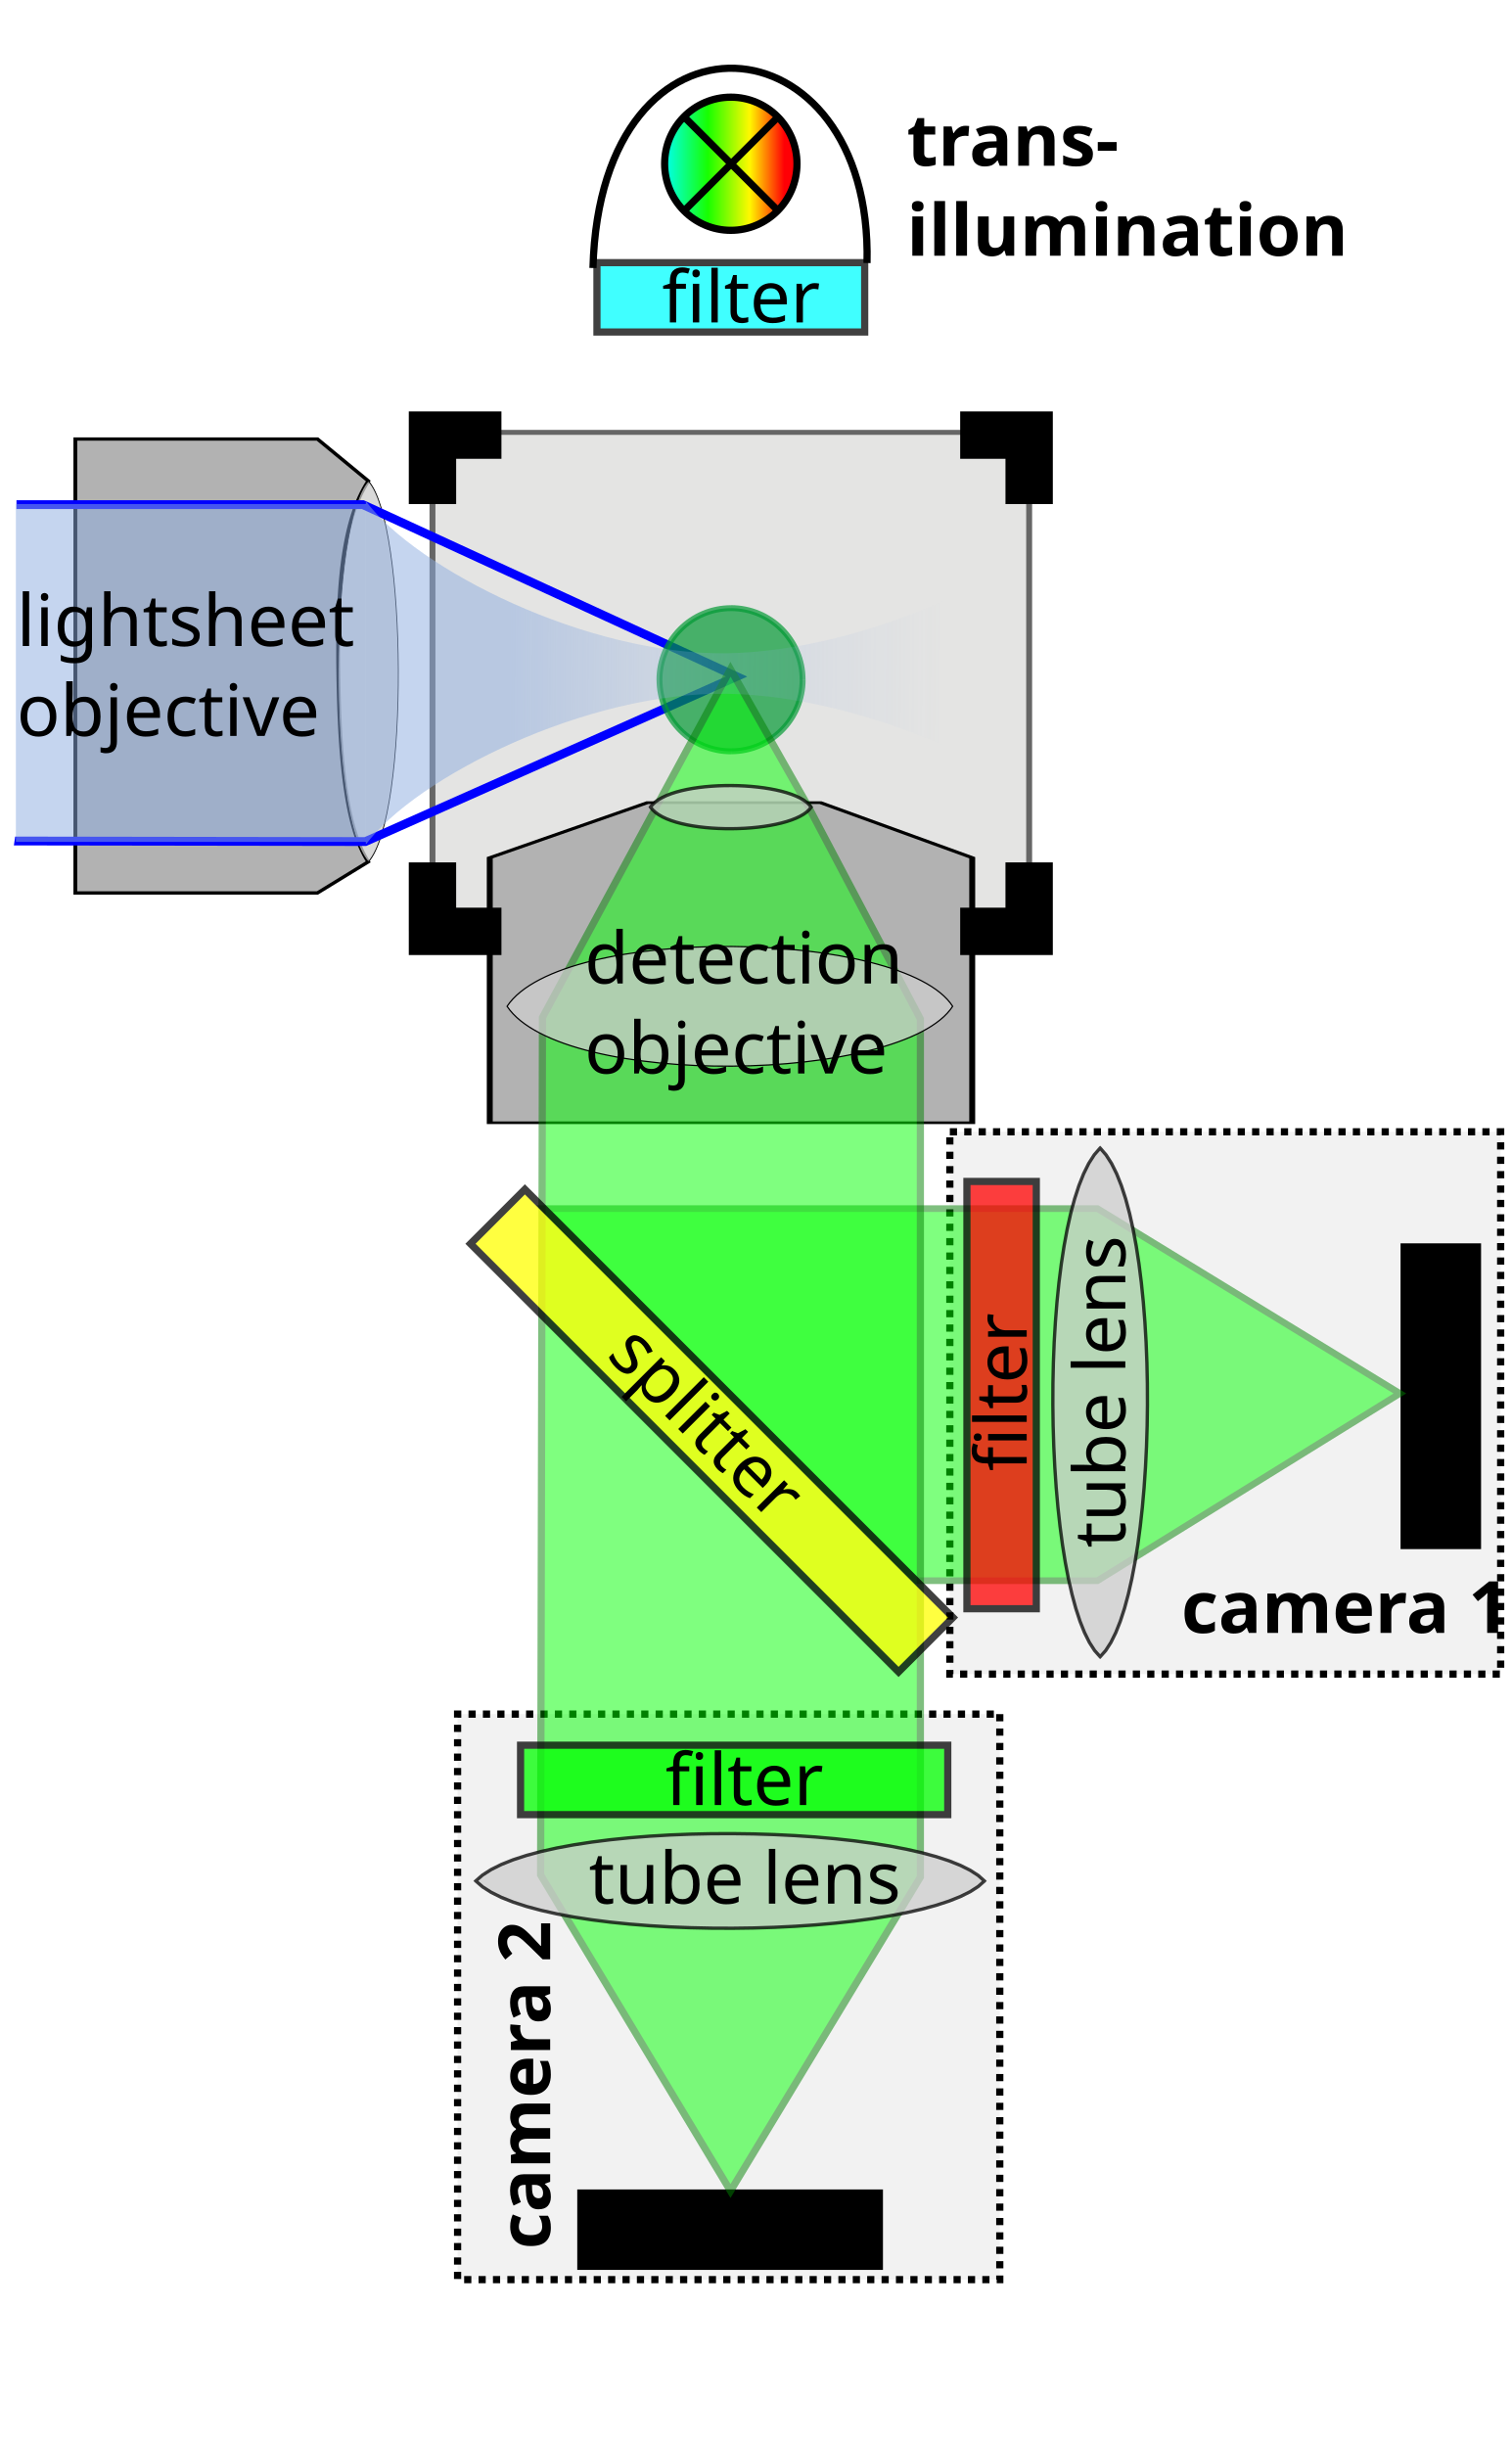
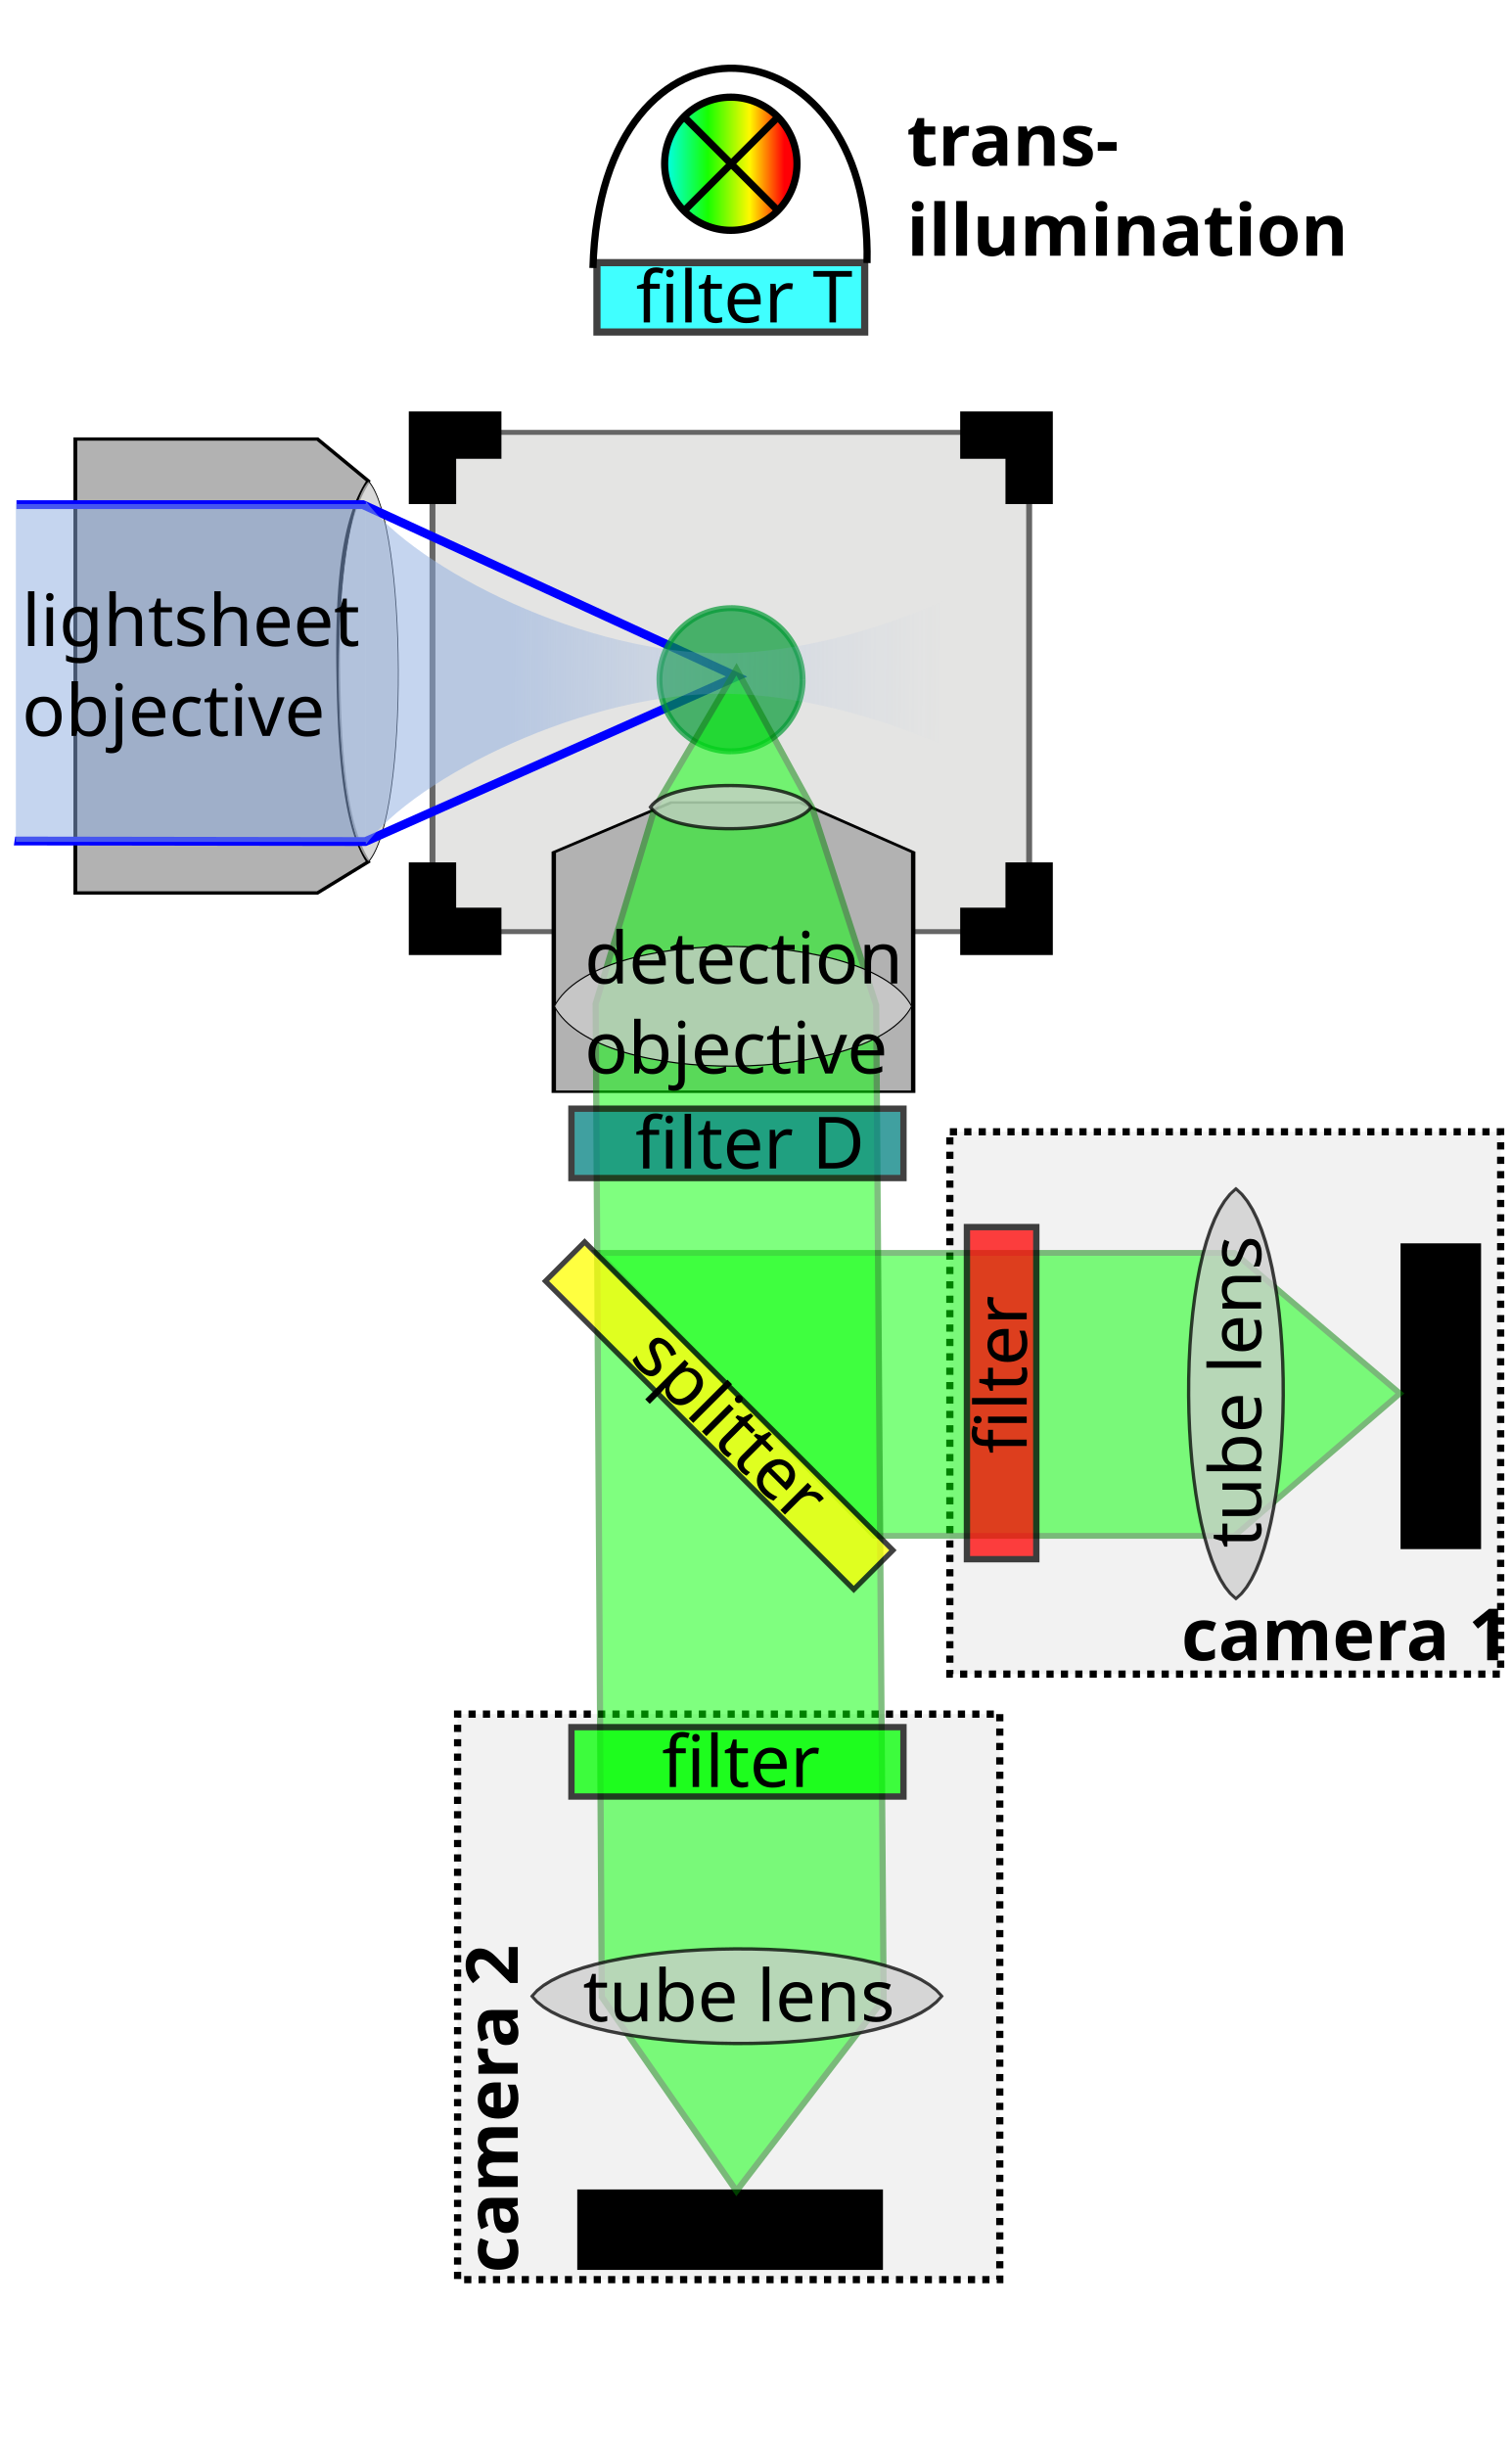
<svg xmlns="http://www.w3.org/2000/svg" xmlns:xlink="http://www.w3.org/1999/xlink" xml:space="preserve" width="210" height="340" style="fill-rule:evenodd" viewBox="0 0 210 340.314" id="svg3132" version="1.1">
  <defs id="defs3134">
    <linearGradient id="linearGradient3837">
      <stop style="stop-color:#0008ff;stop-opacity:1;" offset="0" id="stop3839" />
      <stop id="stop3849" offset="0.104" style="stop-color:#00fffa;stop-opacity:1;" />
      <stop id="stop3847" offset="0.438" style="stop-color:#18ff00;stop-opacity:1;" />
      <stop id="stop3845" offset="0.745" style="stop-color:#fff800;stop-opacity:1;" />
      <stop style="stop-color:#ff0005;stop-opacity:1;" offset="1" id="stop3841" />
    </linearGradient>
    <style type="text/css" id="style3136">
   
    .str1 {stroke:black;stroke-width:0.123}
    .str0 {stroke:#8CACE0;stroke-width:0.123}
    .fil7 {fill:none;fill-rule:nonzero}
    .fil13 {fill:black}
    .fil14 {fill:lime}
    .fil2 {fill:#B2B2B2}
    .fil16 {fill:yellow}
    .fil6 {fill:#8CACE0}
    .fil0 {fill:#E4E4E3}
    .fil3 {fill:black;fill-rule:nonzero}
    .fil9 {fill:blue;fill-rule:nonzero}
    .fil15 {fill:#333333;fill-rule:nonzero}
    .fil1 {fill:#666666;fill-rule:nonzero}
    .fil4 {fill:#8CD1B4;fill-opacity:0.6}
    .fil5 {fill:#006633;fill-rule:nonzero;fill-opacity:0.6}
    .fil11 {fill:#009933;fill-opacity:0.69}
    .fil12 {fill:#009933;fill-rule:nonzero;fill-opacity:0.69}
    .fil8 {fill:#CCCCCC;fill-opacity:0.749}
    .fil10 {fill:black;fill-rule:nonzero;fill-opacity:0.749}
   
  </style>
    <mask id="id0">
      <linearGradient id="id1" gradientUnits="userSpaceOnUse" x1="184.106" y1="291.764" x2="247.651" y2="291.047">
        <stop offset="0" style="stop-opacity:1; stop-color:white" id="stop3140" />
        <stop offset="0.369" style="stop-opacity:0.502; stop-color:white" id="stop3142" />
        <stop offset="1" style="stop-opacity:0; stop-color:white" id="stop3144" />
      </linearGradient>
      <rect style="fill:url(#id1)" x="163.054" y="273.87" width="105.649" height="35.071" id="rect3146" />
    </mask>
    <linearGradient xlink:href="#linearGradient3837" id="linearGradient3856" gradientUnits="userSpaceOnUse" x1="90.082" y1="22.062" x2="110.469" y2="22.062" gradientTransform="translate(-2.170855,-0.01747507)" />
  </defs>
  <rect style="fill:#f2f2f2;fill-rule:evenodd;stroke:#000000;stroke-width:1.001;stroke-miterlimit:4;stroke-dasharray:1.001, 1.001;stroke-dashoffset:0" id="rect4057-6" width="78.649" height="75.417" x="238.388" y="-138.969" transform="matrix(0,1,-1,0,0,0)" />
  <rect style="fill:#f2f2f2;stroke:#000000;stroke-width:1.001;stroke-miterlimit:4;stroke-dasharray:1.001, 1.001;stroke-dashoffset:0" id="rect4057" width="76.618" height="75.417" x="132.022" y="157.405" />
  <g id="g3150" transform="matrix(1.366948,0,0,-1.14349,-193.5065,432.731)">
    <polygon style="fill:#e4e4e3" id="polygon3152" points="185.497,265.125 246.213,265.125 246.213,325.841 185.497,325.841 " class="fil0" />
    <path style="fill:#666666;fill-rule:nonzero" d="m 246.515,265.125 -0.301,0.301 -60.716,0 0,-0.602 60.716,0 0.301,0.301 z m -0.301,-0.301 0.301,0 0,0.301 -0.301,-0.301 z m 0,61.319 -0.301,-0.301 0,-60.716 0.602,0 0,60.716 -0.301,0.301 z m 0.301,-0.301 0,0.301 -0.301,0 0.301,-0.301 z m -61.319,0 0.301,-0.301 60.716,0 0,0.602 -60.716,0 -0.301,-0.301 z m 0.301,0.301 -0.301,0 0,-0.301 0.301,0.301 z m 0,-61.319 0.301,0.301 0,60.716 -0.602,0 0,-60.716 0.301,-0.301 z m -0.301,0.301 0,-0.301 0.301,0 -0.301,0.301 z" class="fil1" id="1" />
  </g>
-   <g id="g3155" transform="matrix(1.366948,0,0,-0.6070757,-193.5065,280.236)">
-     <polygon style="fill:#b2b2b2" id="polygon3157" points="240.42,204.408 191.328,204.408 191.328,265.125 207.362,277.738 224.988,277.738 240.42,265.125 " class="fil2" />
+   <g id="g3155" transform="matrix(1.018282,0,0,-0.5484825,-117.8922,263.9448)">
+     <polygon style="fill:#b2b2b2" id="polygon3157" points="207.362,277.738 224.988,277.738 240.42,265.125 240.42,204.408 191.328,204.408 191.328,265.125 " class="fil2" />
    <path style="fill:#000000;fill-rule:nonzero" d="m 240.722,265.125 -0.111,0.233 -15.432,12.613 -0.382,-0.466 15.432,-12.613 0.493,0.233 z m 0,0 0,0.142 -0.111,0.091 0.111,-0.233 z m -0.302,-61.018 0.302,0.301 0,60.716 -0.604,0 0,-60.716 0.302,-0.301 z m 0,0 0.302,0 0,0.301 -0.302,-0.301 z m -49.395,0.301 0.302,-0.301 49.093,0 0,0.602 -49.093,0 -0.302,-0.301 z m 0,0 0,-0.301 0.302,0 -0.302,0.301 z m 0.116,60.953 -0.116,-0.236 0,-60.716 0.604,0 0,60.716 -0.488,0.236 z m 0,0 -0.116,-0.091 0,-0.146 0.116,0.236 z m 16.221,12.678 -0.186,-0.065 -16.034,-12.613 0.373,-0.473 16.034,12.613 -0.186,0.538 z m 0,0 -0.104,0 -0.082,-0.065 0.186,0.065 z m 17.818,-0.068 -0.191,0.068 -17.627,0 0,-0.602 17.627,0 0.191,0.534 z m 0,0 -0.084,0.068 -0.108,0 0.191,-0.068 z" class="fil3" id="path3159" />
  </g>
  <g id="g3175" transform="matrix(0.887401,0,0,-1.366948,-93.71714,491.9081)">
    <g id="g3177">
      <path style="fill:#b2b2b2" id="path3179" d="m 155.258,269.009 7.958,3.167 c -3.66,3.615 -4.512,11.154 -4.69,19.356 -0.189,8.732 0.705,15.423 4.704,19.392 l -7.972,4.269 -37.948,0 0,-46.184 37.948,0 z" class="fil2" />
      <path style="fill:#000000;fill-rule:nonzero" d="m 163.478,272.257 -0.438,0.053 -7.958,-3.167 0.351,-0.27 7.958,3.167 0.087,0.216 z m -0.087,-0.216 0.218,0.087 -0.131,0.129 -0.087,-0.216 z m -4.565,19.493 -0.6,-0.004 0,0 0.019,-0.767 0.023,-0.763 0.028,-0.758 0.033,-0.752 0.038,-0.746 0.044,-0.74 0.051,-0.732 0.057,-0.724 0.064,-0.716 0.072,-0.706 0.08,-0.697 0.088,-0.686 0.097,-0.675 0.107,-0.663 0.115,-0.652 0.125,-0.639 0.136,-0.625 0.146,-0.612 0.157,-0.597 0.169,-0.582 0.181,-0.566 0.193,-0.551 0.205,-0.533 0.219,-0.517 0.232,-0.498 0.247,-0.48 0.261,-0.461 0.277,-0.441 0.291,-0.421 0.308,-0.4 0.325,-0.379 0.341,-0.357 0.525,0.163 -0.329,0.343 -0.313,0.366 -0.298,0.389 -0.285,0.411 -0.269,0.432 -0.256,0.452 -0.242,0.471 -0.23,0.491 -0.216,0.509 -0.203,0.528 -0.191,0.544 -0.179,0.561 -0.167,0.577 -0.157,0.593 -0.146,0.607 -0.134,0.622 -0.125,0.635 -0.115,0.648 -0.104,0.661 -0.097,0.672 -0.088,0.683 -0.08,0.694 -0.072,0.704 -0.064,0.713 -0.057,0.722 -0.051,0.73 -0.044,0.737 -0.038,0.745 -0.033,0.751 -0.028,0.757 -0.023,0.762 -0.019,0.767 0,0 z m 4.613,19.51 -0.419,-0.238 -0.053,0.2 -0.372,-0.385 -0.353,-0.402 -0.334,-0.416 -0.317,-0.432 -0.3,-0.447 -0.283,-0.463 -0.267,-0.477 -0.251,-0.492 -0.235,-0.507 -0.22,-0.521 -0.205,-0.536 -0.191,-0.55 -0.178,-0.565 -0.164,-0.579 -0.15,-0.593 -0.139,-0.606 -0.125,-0.621 -0.113,-0.634 -0.103,-0.648 -0.091,-0.661 -0.08,-0.675 -0.069,-0.688 -0.059,-0.701 -0.05,-0.714 -0.04,-0.727 -0.031,-0.739 -0.023,-0.752 -0.015,-0.765 -0.007,-0.777 6.5e-4,-0.788 0.008,-0.801 0.015,-0.814 0.6,0.004 -0.015,0.811 -0.008,0.8 -6.5e-4,0.788 0.007,0.775 0.015,0.762 0.023,0.75 0.031,0.738 0.04,0.724 0.05,0.711 0.059,0.697 0.069,0.685 0.08,0.671 0.091,0.658 0.1,0.644 0.113,0.63 0.125,0.616 0.136,0.602 0.15,0.588 0.162,0.574 0.175,0.559 0.189,0.544 0.203,0.529 0.218,0.515 0.232,0.499 0.246,0.484 0.262,0.469 0.278,0.453 0.293,0.438 0.31,0.422 0.327,0.407 0.344,0.39 0.36,0.375 -0.053,0.2 z m 0.053,-0.2 0.112,0.111 -0.165,0.088 0.053,-0.2 z m -8.234,4.516 -0.209,-0.286 7.972,-4.269 0.419,0.238 -7.972,4.269 -0.209,0.048 z m 0.209,-0.048 -0.089,0.048 -0.121,0 0.209,-0.048 z m -38.458,-0.119 0.301,-0.167 37.948,0 0,0.333 -37.948,0 -0.301,-0.167 z m 0.301,0.167 -0.301,0 0,-0.167 0.301,0.167 z m 0,-46.518 0.301,0.167 0,46.184 -0.602,0 0,-46.184 0.301,-0.167 z m -0.301,0.167 0,-0.167 0.301,0 -0.301,0.167 z m 38.424,-0.135 -0.175,0.301 -37.948,0 0,-0.333 37.948,0 0.175,0.032 z m -0.175,-0.032 0.095,0 0.08,0.032 -0.175,-0.032 z" class="fil3" id="path3181" />
    </g>
    <g id="g3183">
      <path style="fill:#cccccc;fill-opacity:0.749" id="path3185" d="m 163.231,310.925 c 6.056,-4.307 6.488,-33.977 0,-38.763 -6.488,4.786 -6.055,34.456 0,38.763 z" class="fil8" />
      <path style="fill:none;stroke:#000000;stroke-width:0.123" d="m 163.231,310.925 c 6.056,-4.307 6.488,-33.977 0,-38.763 -6.488,4.786 -6.055,34.456 0,38.763 z" class="fil7 str1" id="path3187" />
    </g>
  </g>
  <g id="g3189" transform="matrix(0.9785595,0,0,-1.366948,-109.0223,491.9081)">
    <path style="fill:#0000ff;fill-rule:nonzero" id="path3191" d="m 163.486,273.827 -0.235,0.861 -49.783,0.055 -0.186,-0.896 49.968,-0.055 0.235,0.035 z m -0.235,-0.035 0.124,-1.6e-4 0.111,0.035 -0.235,-0.035 z m 53.005,17.644 -0.478,0.002 -52.763,-16.785 0.471,-0.826 52.763,16.785 0.007,0.824 z m -0.007,-0.824 1.276,0.406 -1.269,0.418 -0.007,-0.824 z m -53.358,18.352 -0.242,-0.859 53.123,-17.492 0.485,0.822 -53.123,17.492 -0.242,0.037 z m 0.242,-0.037 -0.112,0.037 -0.13,0 z m -49.479,-0.859 49.237,4.8e-4 0,0.896 -49.237,-4.9e-4 z" class="fil9" />
  </g>
  <g id="g3205" transform="matrix(1.366948,0,0,-1.366948,-193.5065,491.9081)">
    <path style="fill:#009933;fill-opacity:0.69" id="path3207" d="m 215.878,283.421 c 4.022,0 7.283,3.261 7.283,7.283 0,4.022 -3.261,7.283 -7.283,7.283 -4.022,0 -7.283,-3.261 -7.283,-7.283 0,-4.022 3.261,-7.283 7.283,-7.283 z" class="fil11" />
    <path style="fill:#009933;fill-opacity:0.69;fill-rule:nonzero" d="m 223.463,290.704 -0.602,0 0,0 -0.008,-0.361 -0.027,-0.354 -0.045,-0.349 -0.06,-0.343 -0.078,-0.338 -0.095,-0.33 -0.11,-0.325 -0.125,-0.317 -0.14,-0.308 -0.154,-0.301 -0.168,-0.293 -0.182,-0.282 -0.194,-0.274 -0.208,-0.264 -0.22,-0.252 -0.232,-0.242 -0.242,-0.232 -0.252,-0.22 -0.264,-0.208 -0.274,-0.194 -0.282,-0.182 -0.293,-0.168 -0.301,-0.154 -0.308,-0.14 -0.317,-0.125 -0.325,-0.11 -0.33,-0.095 -0.338,-0.078 -0.343,-0.06 -0.349,-0.045 -0.354,-0.027 -0.361,-0.008 0,-0.602 0.389,0.011 0.385,0.029 0.38,0.048 0.374,0.068 0.366,0.085 0.361,0.102 0.351,0.119 0.345,0.136 0.337,0.152 0.327,0.168 0.317,0.182 0.308,0.197 0.297,0.212 0.286,0.225 0.276,0.238 0.263,0.251 0.251,0.263 0.238,0.276 0.225,0.286 0.212,0.297 0.197,0.308 0.182,0.317 0.168,0.327 0.152,0.337 0.136,0.345 0.119,0.351 0.102,0.361 0.085,0.366 0.068,0.374 0.048,0.38 0.029,0.385 0.011,0.389 0,0 z m -7.584,7.584 0,-0.602 0,0 0.361,-0.008 0.354,-0.027 0.349,-0.045 0.343,-0.06 0.338,-0.078 0.33,-0.095 0.325,-0.11 0.317,-0.125 0.308,-0.14 0.301,-0.154 0.293,-0.168 0.282,-0.182 0.274,-0.194 0.264,-0.208 0.252,-0.22 0.242,-0.232 0.232,-0.242 0.22,-0.252 0.207,-0.265 0.195,-0.274 0.182,-0.282 0.168,-0.293 0.154,-0.301 0.14,-0.308 0.125,-0.317 0.11,-0.325 0.095,-0.33 0.078,-0.338 0.06,-0.343 0.045,-0.349 0.027,-0.354 0.008,-0.361 0.602,0 -0.011,0.389 -0.029,0.385 -0.048,0.38 -0.068,0.374 -0.085,0.366 -0.102,0.361 -0.119,0.351 -0.136,0.345 -0.152,0.337 -0.168,0.327 -0.182,0.317 -0.197,0.308 -0.211,0.297 -0.226,0.286 -0.238,0.276 -0.251,0.263 -0.263,0.251 -0.276,0.238 -0.286,0.225 -0.297,0.212 -0.308,0.196 -0.317,0.183 -0.327,0.168 -0.337,0.152 -0.345,0.136 -0.351,0.119 -0.361,0.102 -0.366,0.085 -0.374,0.068 -0.38,0.048 -0.385,0.029 -0.389,0.011 0,0 z m -7.584,-7.584 0.602,0 0,0 0.008,0.361 0.027,0.354 0.045,0.349 0.06,0.343 0.078,0.338 0.095,0.33 0.11,0.325 0.125,0.317 0.14,0.308 0.154,0.301 0.168,0.293 0.182,0.282 0.195,0.274 0.207,0.265 0.22,0.252 0.232,0.242 0.242,0.232 0.252,0.22 0.265,0.207 0.274,0.195 0.282,0.182 0.293,0.168 0.301,0.154 0.308,0.14 0.317,0.125 0.325,0.11 0.33,0.095 0.338,0.078 0.343,0.06 0.349,0.045 0.354,0.027 0.361,0.008 0,0.602 -0.389,-0.011 -0.385,-0.029 -0.38,-0.048 -0.374,-0.068 -0.366,-0.085 -0.361,-0.102 -0.351,-0.119 -0.345,-0.136 -0.337,-0.152 -0.327,-0.168 -0.317,-0.183 -0.308,-0.196 -0.297,-0.211 -0.286,-0.226 -0.276,-0.238 -0.263,-0.251 -0.251,-0.263 -0.238,-0.276 -0.226,-0.286 -0.211,-0.297 -0.196,-0.308 -0.183,-0.317 -0.168,-0.327 -0.152,-0.337 -0.136,-0.345 -0.119,-0.351 -0.102,-0.361 -0.085,-0.366 -0.068,-0.374 -0.048,-0.38 -0.029,-0.385 -0.011,-0.389 0,0 z m 7.584,-7.584 0,0.602 0,0 -0.361,0.008 -0.354,0.027 -0.349,0.045 -0.343,0.06 -0.338,0.078 -0.33,0.095 -0.325,0.11 -0.317,0.125 -0.308,0.14 -0.301,0.154 -0.293,0.168 -0.282,0.182 -0.274,0.195 -0.265,0.207 -0.252,0.22 -0.242,0.232 -0.232,0.242 -0.22,0.252 -0.208,0.264 -0.194,0.274 -0.182,0.282 -0.168,0.293 -0.154,0.301 -0.14,0.308 -0.125,0.317 -0.11,0.325 -0.095,0.33 -0.078,0.338 -0.06,0.343 -0.045,0.349 -0.027,0.354 -0.008,0.361 -0.602,0 0.011,-0.389 0.029,-0.385 0.048,-0.38 0.068,-0.374 0.085,-0.366 0.102,-0.361 0.119,-0.351 0.136,-0.345 0.152,-0.337 0.168,-0.327 0.183,-0.317 0.196,-0.308 0.212,-0.297 0.225,-0.286 0.238,-0.276 0.251,-0.263 0.263,-0.251 0.276,-0.238 0.286,-0.226 0.297,-0.211 0.308,-0.197 0.317,-0.182 0.327,-0.168 0.337,-0.152 0.345,-0.136 0.351,-0.119 0.361,-0.102 0.366,-0.085 0.374,-0.068 0.38,-0.048 0.385,-0.029 0.389,-0.011 0,0 z" class="fil12" id="path3209" />
  </g>
  <g id="g3211" transform="matrix(1.366948,0,0,-1.366948,-193.5065,356.0777)">
    <polygon style="fill:#000000" id="polygon3213" points="231.034,29.849 200.533,29.849 200.533,37.438 231.034,37.438 " class="fil13" />
    <path style="fill:#000000;fill-rule:nonzero" d="m 231.337,37.438 -0.303,0.301 -30.502,0 0,-0.602 30.502,0 0.303,0.301 z m 0,0 0,0.301 -0.303,0 0.303,-0.301 z m -0.303,-7.891 0.303,0.301 0,7.589 -0.605,0 0,-7.589 0.303,-0.301 z m 0,0 0.303,0 0,0.301 -0.303,-0.301 z m -30.804,0.301 0.303,-0.301 30.502,0 0,0.602 -30.502,0 -0.303,-0.301 z m 0,0 0,-0.301 0.303,0 -0.303,0.301 z m 0.303,7.891 -0.303,-0.301 0,-7.589 0.605,0 0,7.589 -0.303,0.301 z m 0,0 -0.303,0 0,-0.301 0.303,0.301 z" class="fil3" id="path3215" />
  </g>
  <g id="g3223" transform="matrix(1.366948,0,0,-1.366948,-193.5065,505.921)">
    <path style="fill:#000000;fill-rule:nonzero" id="path3225" d="m 185.497,328.25 -2.409,-2.409 0,-7.017 4.819,0 0,7.017 -2.409,2.409 z m 0,0 -2.409,0 0,-2.409 2.409,2.409 z m 7.017,0 -7.017,0 0,-4.819 7.017,0 0,4.819 z" class="fil3" />
  </g>
  <g id="g3227" transform="matrix(1.366948,0,0,-1.366948,-193.5065,505.921)">
    <path style="fill:#000000;fill-rule:nonzero" id="path3229" d="m 246.213,328.25 -2.409,-2.409 0,-7.017 4.819,0 0,7.017 -2.409,2.409 z m 2.409,-2.409 0,2.409 -2.409,0 2.409,-2.409 z m -9.427,2.409 0,-4.819 7.017,0 0,4.819 -7.017,0 z" class="fil3" />
  </g>
  <g id="g3231" transform="matrix(1.366948,0,0,-1.366948,-193.5065,491.9081)">
    <path style="fill:#000000;fill-rule:nonzero" id="path3233" d="m 185.497,262.691 2.409,2.409 0,7.017 -4.819,0 0,-7.017 2.409,-2.409 z m -2.409,2.409 0,-2.409 2.409,0 -2.409,2.409 z m 9.427,-2.409 0,4.819 -7.017,0 0,-4.819 7.017,0 z" class="fil3" />
  </g>
  <g id="g3235" transform="matrix(1.366948,0,0,-1.366948,-193.5065,491.9081)">
    <path style="fill:#000000;fill-rule:nonzero" id="path3237" d="m 246.213,262.691 2.409,2.409 0,7.017 -4.819,0 0,-7.017 2.409,-2.409 z m 0,0 2.409,0 0,2.409 -2.409,-2.409 z m -7.017,0 7.017,0 0,4.819 -7.017,0 0,-4.819 z" class="fil3" />
  </g>
  <g id="g3245" transform="matrix(-1.366948,0,0,-1.366948,342.7047,406.8657)">
    <polygon style="fill:#000000" id="polygon3247" points="107.961,170.845 107.961,140.343 100.371,140.343 100.371,170.845 " class="fil13" />
    <path style="fill:#000000;fill-rule:nonzero" d="m 107.961,140.04 0.301,0.303 0,30.502 -0.602,0 0,-30.502 0.301,-0.303 z m 0,0 0.301,0 0,0.303 L 107.961,140.04 z m -7.891,0.303 0.301,-0.303 7.589,0 0,0.605 -7.589,0 -0.301,-0.303 z m 0,0 0,-0.303 0.301,0 -0.301,0.303 z m 0.301,30.804 -0.301,-0.303 0,-30.502 0.602,0 0,30.502 -0.301,0.303 z m 0,0 -0.301,0 0,-0.303 0.301,0.303 z m 7.891,-0.303 -0.301,0.303 -7.589,0 0,-0.605 7.589,0 0.301,0.303 z m 0,0 0,0.303 -0.301,0 0.301,-0.303 z" class="fil3" id="path3249" />
  </g>
-   <path style="opacity:0.5;fill:#00ff00;stroke:#008000;stroke-width:0.924px;stroke-linecap:butt;stroke-linejoin:miter;stroke-opacity:1" d="m 75.611,168.085 76.944,0 42.065,25.708 -42.065,26.039 -25.14,0 z" id="path3116" />
-   <path style="opacity:0.5;fill:#00ff00;stroke:#008000;stroke-width:1.001px;stroke-linecap:butt;stroke-linejoin:miter;stroke-opacity:1" d="m 101.513,93.076 -10.412,19.281 -15.744,29.156 -0.254,119.239 26.41,43.954 26.41,-43.651 0,-119.345 -15.49,-29.353 z" id="path3886" />
+   <path style="opacity:0.5;fill:#00ff00;stroke:#008000;stroke-width:0.806px;stroke-linecap:butt;stroke-linejoin:miter;stroke-opacity:1" d="m 83.062,174.249 88.554,0 23.005,19.546 -23.005,19.798 -50.092,0 z" id="path3116" />
+   <path style="opacity:0.5;fill:#00ff00;stroke:#008000;stroke-width:0.862px;stroke-linecap:butt;stroke-linejoin:miter;stroke-opacity:1" d="m 102.344,93.076 -11.366,19.281 -8.22,27.25 0.851,138.126 18.735,26.973 20.468,-26.67 -1.04,-138.232 -8.898,-27.447 z" id="path3886" />
  <g id="g3167" transform="matrix(0.7599586,0,0,-1.366948,-73.17777,491.9081)" style="opacity:0.5">
    <polygon style="fill:#8cace0" id="polygon3169" points="163.096,274.267 99.148,274.267 99.148,308.516 163.096,308.516 " class="fil6" />
    <polygon style="fill:none;stroke:#8cace0;stroke-width:0.123" points="99.148,308.516 163.096,308.516 163.096,274.267 99.148,274.267 " class="fil7 str0" id="polygon3171" />
  </g>
  <path mask="url(#id0)" id="path3173" d="m 268.642,273.931 c -7.399,6.902 -32.303,15.098 -52.763,15.34 -20.46,0.242 -45.364,-8.438 -52.763,-15.34 l 0,34.948 c 7.399,-6.902 32.303,-15.725 52.763,-15.483 20.46,0.242 45.364,8.581 52.763,15.483 l 0,-34.948 z" style="opacity:0.5;fill:#8cace0" class="fil6" transform="matrix(0.9532809,0,0,-1.366948,-104.7127,491.9081)" />
-   <text xml:space="preserve" style="font-size:40.037px;font-style:normal;font-weight:normal;line-height:125%;letter-spacing:0px;word-spacing:0px;fill:#000000;fill-opacity:1;stroke:none;font-family:Sans" x="2.222" y="89.841" id="text3888">
-     <tspan id="tspan3890" x="2.222" y="89.841" style="font-size:10.009px">lightsheet</tspan>
-     <tspan x="2.222" y="102.353" id="tspan3892" style="font-size:10.009px">objective</tspan>
+   <text xml:space="preserve" style="font-size:40.037px;font-style:normal;font-weight:normal;line-height:125%;letter-spacing:0px;word-spacing:0px;fill:#000000;fill-opacity:1;stroke:none;font-family:Sans" x="2.957" y="89.841" id="text3888">
+     <tspan id="tspan3890" x="2.957" y="89.841" style="font-size:10.009px">lightsheet</tspan>
+     <tspan x="2.957" y="102.353" id="tspan3892" style="font-size:10.009px">objective</tspan>
  </text>
-   <text xml:space="preserve" style="font-size:40.037px;font-style:normal;font-weight:normal;line-height:125%;letter-spacing:0px;word-spacing:0px;fill:#000000;fill-opacity:1;fill-rule:evenodd;stroke:none;font-family:Sans" x="164.213" y="227.088" id="text3888-1-0-8">
-     <tspan x="164.213" y="227.088" style="font-size:10.009px;font-weight:bold;-inkscape-font-specification:Sans Bold" id="tspan3965">camera 1</tspan>
+   <text xml:space="preserve" style="font-size:40.037px;font-style:normal;font-weight:normal;line-height:125%;letter-spacing:0px;word-spacing:0px;fill:#000000;fill-opacity:1;fill-rule:evenodd;stroke:none;font-family:Sans" x="164.213" y="230.9" id="text3888-1-0-8">
+     <tspan x="164.213" y="230.9" style="font-size:10.009px;font-weight:bold;-inkscape-font-specification:Sans Bold" id="tspan3965">camera 1</tspan>
  </text>
-   <rect style="opacity:0.75;fill:#ff0000;stroke:#000000;stroke-width:1.001;stroke-miterlimit:4;stroke-dasharray:none" id="rect4025" width="9.65" height="59.422" x="134.399" y="164.31" />
-   <text xml:space="preserve" style="font-size:40.037px;font-style:normal;font-weight:normal;line-height:125%;letter-spacing:0px;word-spacing:0px;fill:#000000;fill-opacity:1;fill-rule:evenodd;stroke:none;font-family:Sans" x="-204.609" y="142.716" id="text3888-1-2" transform="matrix(0,-1,1,0,0,0)">
-     <tspan x="-204.609" y="142.716" id="tspan3892-4-5" style="font-size:10.009px">filter</tspan>
+   <rect style="opacity:0.75;fill:#ff0000;stroke:#000000;stroke-width:0.882;stroke-miterlimit:4;stroke-dasharray:none" id="rect4025" width="9.65" height="46.187" x="134.399" y="170.657" />
+   <text xml:space="preserve" style="font-size:40.037px;font-style:normal;font-weight:normal;line-height:125%;letter-spacing:0px;word-spacing:0px;fill:#000000;fill-opacity:1;fill-rule:evenodd;stroke:none;font-family:Sans" x="-202.183" y="142.716" id="text3888-1-2" transform="matrix(0,-1,1,0,0,0)">
+     <tspan x="-202.183" y="142.716" id="tspan3892-4-5" style="font-size:10.009px">filter</tspan>
  </text>
-   <rect style="opacity:0.75;fill:#00ff00;fill-rule:evenodd;stroke:#000000;stroke-width:1.001;stroke-miterlimit:4;stroke-dasharray:none" id="rect4025-5" width="9.65" height="59.422" x="242.715" y="-131.733" transform="matrix(0,1,-1,0,0,0)" />
-   <text xml:space="preserve" style="font-size:40.037px;font-style:normal;font-weight:normal;line-height:125%;letter-spacing:0px;word-spacing:0px;fill:#000000;fill-opacity:1;fill-rule:evenodd;stroke:none;font-family:Sans" x="92.45" y="251.032" id="text3888-1-2-2">
-     <tspan x="92.45" y="251.032" id="tspan3892-4-5-7" style="font-size:10.009px">filter</tspan>
+   <text xml:space="preserve" style="font-size:40.037px;font-style:normal;font-weight:normal;line-height:125%;letter-spacing:0px;word-spacing:0px;fill:#000000;fill-opacity:1;fill-rule:evenodd;stroke:none;font-family:Sans" x="-316.112" y="71.923" id="text3888-1-0-8-1" transform="matrix(0,-1,1,0,0,0)">
+     <tspan x="-316.112" y="71.923" style="font-size:10.009px;font-weight:bold;-inkscape-font-specification:Sans Bold" id="tspan3965-4">camera 2</tspan>
  </text>
-   <text xml:space="preserve" style="font-size:40.037px;font-style:normal;font-weight:normal;line-height:125%;letter-spacing:0px;word-spacing:0px;fill:#000000;fill-opacity:1;fill-rule:evenodd;stroke:none;font-family:Sans" x="-312.819" y="76.428" id="text3888-1-0-8-1" transform="matrix(0,-1,1,0,0,0)">
-     <tspan x="-312.819" y="76.428" style="font-size:10.009px;font-weight:bold;-inkscape-font-specification:Sans Bold" id="tspan3965-4">camera 2</tspan>
+   <rect style="opacity:0.75;fill:#ffff00;fill-rule:evenodd;stroke:#000000;stroke-width:0.721;stroke-miterlimit:4;stroke-dasharray:none" id="rect4025-5-2" width="7.708" height="60.649" x="64.695" y="-240.212" transform="matrix(-0.7071068,0.7071068,-0.7071068,-0.7071068,0,0)" />
+   <text xml:space="preserve" style="font-size:40.037px;font-style:normal;font-weight:normal;line-height:125%;letter-spacing:0px;word-spacing:0px;fill:#000000;fill-opacity:1;fill-rule:evenodd;stroke:none;font-family:Sans" x="195.367" y="71.809" id="text3888-1-2-2-3" transform="matrix(0.7071068,0.7071068,-0.7071068,0.7071068,0,0)">
+     <tspan x="195.367" y="71.809" id="tspan3892-4-5-7-2" style="font-size:10.009px">splitter</tspan>
  </text>
-   <rect style="opacity:0.75;fill:#ffff00;fill-rule:evenodd;stroke:#000000;stroke-width:1.001;stroke-miterlimit:4;stroke-dasharray:none" id="rect4025-5-2" width="10.703" height="84.213" x="65.403" y="-252.73" transform="matrix(-0.7071068,0.7071068,-0.7071068,-0.7071068,0,0)" />
-   <text xml:space="preserve" style="font-size:40.037px;font-style:normal;font-weight:normal;line-height:125%;letter-spacing:0px;word-spacing:0px;fill:#000000;fill-opacity:1;fill-rule:evenodd;stroke:none;font-family:Sans" x="192.794" y="73.892" id="text3888-1-2-2-3" transform="matrix(0.7071068,0.7071068,-0.7071068,0.7071068,0,0)">
-     <tspan x="192.794" y="73.892" id="tspan3892-4-5-7-2" style="font-size:10.009px">splitter</tspan>
-   </text>
-   <g id="g3269" transform="matrix(-1.366948,0,0,-1.366948,382.3197,406.8657)">
+   <g id="g3269" transform="matrix(-1.366948,0,0,-1.101538,401.2068,364.5236)">
    <path style="fill:#cccccc;fill-opacity:0.749" id="path3271" d="m 167.811,129.082 c -6.196,5.751 -6.638,45.371 0,51.761 6.638,-6.39 6.196,-46.01 0,-51.761 z" class="fil8" />
    <path style="fill:#000000;fill-opacity:0.749;fill-rule:nonzero" d="m 167.693,180.721 0.236,0.244 -0.236,0 -0.621,-0.716 -0.572,-0.895 -0.527,-1.061 -0.483,-1.216 -0.441,-1.36 -0.4,-1.491 -0.359,-1.611 -0.319,-1.719 -0.279,-1.814 -0.24,-1.899 -0.2,-1.97 -0.162,-2.029 -0.123,-2.076 -0.084,-2.111 -0.046,-2.133 -0.008,-2.143 0.029,-2.142 0.067,-2.128 0.104,-2.101 0.14,-2.063 0.178,-2.013 0.214,-1.948 0.25,-1.874 0.286,-1.787 0.323,-1.687 0.358,-1.575 0.394,-1.452 0.43,-1.317 0.465,-1.169 0.503,-1.011 0.542,-0.841 0.585,-0.659 0.232,0.249 -0.543,0.614 -0.518,0.804 -0.488,0.982 -0.457,1.147 -0.423,1.298 -0.39,1.437 -0.355,1.563 -0.32,1.676 -0.285,1.776 -0.249,1.865 -0.214,1.942 -0.176,2.004 -0.14,2.056 -0.104,2.095 -0.067,2.121 -0.029,2.136 0.008,2.138 0.046,2.127 0.084,2.104 0.123,2.069 0.161,2.022 0.2,1.962 0.239,1.889 0.278,1.805 0.317,1.708 0.356,1.598 0.396,1.476 0.436,1.341 0.474,1.194 0.512,1.033 0.549,0.859 0.582,0.673 -0.236,0 z m 0.236,0.244 -0.118,0.114 -0.118,-0.114 0.236,0 z m -0.002,-51.759 -0.232,-0.249 0.232,0 0.585,0.659 0.542,0.841 0.503,1.011 0.465,1.169 0.43,1.317 0.394,1.452 0.358,1.575 0.322,1.687 0.286,1.787 0.25,1.874 0.214,1.948 0.178,2.013 0.14,2.063 0.104,2.101 0.067,2.128 0.029,2.142 -0.008,2.143 -0.046,2.133 -0.084,2.111 -0.123,2.076 -0.162,2.029 -0.2,1.97 -0.24,1.899 -0.279,1.814 -0.319,1.719 -0.359,1.611 -0.4,1.491 -0.441,1.36 -0.483,1.216 -0.527,1.061 -0.572,0.895 -0.621,0.716 -0.236,-0.244 0.582,-0.673 0.549,-0.859 0.512,-1.033 0.474,-1.194 0.436,-1.341 0.396,-1.476 0.356,-1.598 0.317,-1.708 0.278,-1.805 0.239,-1.889 0.2,-1.962 0.161,-2.022 0.123,-2.069 0.084,-2.104 0.046,-2.127 0.008,-2.138 -0.029,-2.136 -0.067,-2.121 -0.104,-2.095 -0.14,-2.056 -0.176,-2.004 -0.214,-1.942 -0.249,-1.865 -0.285,-1.776 -0.32,-1.676 -0.355,-1.563 -0.39,-1.437 -0.423,-1.298 -0.458,-1.147 -0.488,-0.982 -0.518,-0.804 -0.543,-0.614 0.232,0 z m -0.232,-0.249 0.116,-0.108 0.116,0.108 -0.232,0 z" class="fil10" id="path3273" />
  </g>
-   <text id="text3995" y="156.429" x="-215.254" style="font-size:40.037px;font-style:normal;font-weight:normal;line-height:125%;letter-spacing:0px;word-spacing:0px;fill:#000000;fill-opacity:1;fill-rule:evenodd;stroke:none;font-family:Sans" xml:space="preserve" transform="matrix(0,-1,1,0,0,0)">
-     <tspan style="font-size:10.009px" id="tspan3997" y="156.429" x="-215.254">tube lens</tspan>
+   <text id="text3995" y="175.316" x="-215.254" style="font-size:40.037px;font-style:normal;font-weight:normal;line-height:125%;letter-spacing:0px;word-spacing:0px;fill:#000000;fill-opacity:1;fill-rule:evenodd;stroke:none;font-family:Sans" xml:space="preserve" transform="matrix(0,-1,1,0,0,0)">
+     <tspan style="font-size:10.009px" id="tspan3997" y="175.316" x="-215.254">tube lens</tspan>
  </text>
-   <g id="g3217" transform="matrix(1.366948,0,0,-1.366948,-193.5065,406.8657)">
-     <path style="fill:#cccccc;fill-opacity:0.749" id="path3219" d="m 241.664,106.276 c -5.751,-6.196 -45.371,-6.639 -51.761,0 6.39,6.638 46.01,6.196 51.761,0 z" class="fil8" />
-     <path style="fill:#000000;fill-opacity:0.749;fill-rule:nonzero" d="m 190.025,106.158 -0.244,0.236 0,-0.236 0.716,-0.621 0.895,-0.572 1.061,-0.527 1.216,-0.483 1.36,-0.441 1.492,-0.4 1.611,-0.359 1.719,-0.319 1.814,-0.279 1.899,-0.24 1.969,-0.2 2.029,-0.162 2.076,-0.123 2.111,-0.084 2.133,-0.046 2.143,-0.009 2.142,0.029 2.128,0.067 2.101,0.103 2.063,0.141 2.013,0.178 1.948,0.213 1.874,0.25 1.786,0.286 1.687,0.322 1.575,0.358 1.452,0.394 1.317,0.43 1.169,0.465 1.011,0.503 0.841,0.542 0.659,0.585 -0.249,0.232 -0.614,-0.543 -0.804,-0.518 -0.982,-0.488 -1.147,-0.458 -1.298,-0.423 -1.437,-0.39 -1.563,-0.355 -1.676,-0.32 -1.777,-0.285 -1.865,-0.249 -1.942,-0.213 -2.004,-0.176 -2.056,-0.141 -2.095,-0.103 -2.121,-0.067 -2.136,-0.029 -2.138,0.009 -2.127,0.046 -2.104,0.084 -2.069,0.123 -2.021,0.161 -1.962,0.2 -1.889,0.238 -1.805,0.278 -1.708,0.317 -1.598,0.357 -1.476,0.396 -1.341,0.436 -1.193,0.474 -1.033,0.512 -0.859,0.549 -0.673,0.582 0,-0.236 z m -0.244,0.236 -0.114,-0.118 0.114,-0.118 0,0.236 z m 51.759,-0.002 0.249,-0.232 0,0.232 -0.659,0.585 -0.841,0.542 -1.011,0.503 -1.169,0.465 -1.317,0.43 -1.452,0.394 -1.575,0.358 -1.687,0.323 -1.787,0.286 -1.874,0.25 -1.948,0.214 -2.013,0.178 -2.063,0.14 -2.101,0.104 -2.128,0.067 -2.142,0.029 -2.143,-0.008 -2.133,-0.046 -2.111,-0.084 -2.076,-0.123 -2.029,-0.162 -1.969,-0.2 -1.899,-0.24 -1.814,-0.279 -1.719,-0.319 -1.611,-0.359 -1.492,-0.4 -1.36,-0.441 -1.216,-0.483 -1.061,-0.527 -0.895,-0.572 -0.716,-0.621 0.244,-0.236 0.673,0.582 0.859,0.549 1.033,0.512 1.193,0.474 1.341,0.436 1.476,0.396 1.598,0.356 1.708,0.317 1.805,0.278 1.889,0.239 1.962,0.2 2.021,0.161 2.069,0.123 2.104,0.084 2.127,0.046 2.138,0.008 2.136,-0.029 2.121,-0.067 2.095,-0.104 2.056,-0.14 2.004,-0.176 1.942,-0.214 1.865,-0.249 1.776,-0.285 1.676,-0.32 1.563,-0.355 1.437,-0.39 1.298,-0.423 1.147,-0.457 0.982,-0.488 0.804,-0.518 0.614,-0.543 0,0.232 z m 0.249,-0.232 0.108,0.116 -0.108,0.116 0,-0.232 z" class="fil10" id="path3221" />
-   </g>
-   <text id="text3995-1" y="264.745" x="81.805" style="font-size:40.037px;font-style:normal;font-weight:normal;line-height:125%;letter-spacing:0px;word-spacing:0px;fill:#000000;fill-opacity:1;fill-rule:evenodd;stroke:none;font-family:Sans" xml:space="preserve">
-     <tspan style="font-size:10.009px" id="tspan3997-1" y="264.745" x="81.805">tube lens</tspan>
-   </text>
-   <g id="g3199" transform="matrix(1.366948,0,0,-1.366948,-193.5065,450.4908)">
+   <g id="g3199" transform="matrix(1.096004,0,0,-1.366948,-134.6158,450.4908)">
    <path style="fill:#cccccc;fill-opacity:0.749" id="path3201" d="m 238.43,227.177 c -5.038,7.837 -39.745,8.397 -45.343,0 5.598,-8.397 40.305,-7.837 45.343,0 z" class="fil8" />
    <path style="fill:none;stroke:#000000;stroke-width:0.123" d="m 238.43,227.177 c -5.038,7.837 -39.745,8.397 -45.343,0 5.598,-8.397 40.305,-7.837 45.343,0 z" class="fil7 str1" id="path3203" />
  </g>
  <text xml:space="preserve" style="font-size:40.037px;font-style:normal;font-weight:normal;line-height:125%;letter-spacing:0px;word-spacing:0px;fill:#000000;fill-opacity:1;fill-rule:evenodd;stroke:none;font-family:Sans" x="81.215" y="136.782" id="text3888-1">
    <tspan id="tspan3890-7" x="81.215" y="136.782" style="font-size:10.009px">detection</tspan>
    <tspan x="81.215" y="149.294" id="tspan3892-4" style="font-size:10.009px">objective</tspan>
  </text>
  <g id="g3193" transform="matrix(1.366948,0,0,-1.366948,-193.5065,491.9081)">
    <path style="fill:#cccccc;fill-opacity:0.749" id="path3195" d="m 224.03,277.738 c -1.817,2.826 -14.332,3.028 -16.35,0 2.018,-3.028 14.533,-2.826 16.35,0 z" class="fil8" />
    <path style="fill:#000000;fill-opacity:0.749;fill-rule:nonzero" d="m 207.822,277.833 0,-0.189 0.201,0.252 0.26,0.24 0.315,0.226 0.366,0.21 0.415,0.195 0.459,0.177 0.498,0.161 0.533,0.143 0.565,0.126 0.592,0.108 0.616,0.091 0.634,0.073 0.65,0.055 0.661,0.039 0.668,0.021 0.673,0.004 0.671,-0.013 0.667,-0.03 0.658,-0.047 0.646,-0.063 0.629,-0.08 0.609,-0.097 0.585,-0.113 0.556,-0.129 0.524,-0.144 0.487,-0.159 0.446,-0.175 0.401,-0.189 0.353,-0.202 0.299,-0.215 0.242,-0.225 0.183,-0.234 0.287,0.184 -0.219,0.281 -0.278,0.258 -0.33,0.237 -0.379,0.218 -0.424,0.2 -0.466,0.182 -0.504,0.166 -0.539,0.149 -0.57,0.132 -0.596,0.115 -0.62,0.098 -0.64,0.082 -0.655,0.065 -0.667,0.047 -0.675,0.03 -0.68,0.013 -0.679,-0.004 -0.678,-0.021 -0.67,-0.039 -0.659,-0.057 -0.645,-0.074 -0.626,-0.092 -0.604,-0.11 -0.578,-0.128 -0.549,-0.147 -0.515,-0.166 -0.479,-0.185 -0.438,-0.205 -0.395,-0.226 -0.346,-0.248 -0.294,-0.272 -0.237,-0.296 0,-0.189 0.284,0.19 z m -0.284,-6.5e-4 -0.063,-0.094 0.063,-0.094 0,0.189 z m 16.349,-0.186 0,0.184 -0.183,-0.234 -0.242,-0.225 -0.299,-0.215 -0.353,-0.202 -0.401,-0.189 -0.446,-0.175 -0.487,-0.159 -0.524,-0.144 -0.556,-0.129 -0.585,-0.113 -0.609,-0.097 -0.629,-0.08 -0.646,-0.063 -0.658,-0.047 -0.667,-0.03 -0.671,-0.013 -0.673,0.004 -0.668,0.021 -0.661,0.038 -0.65,0.055 -0.634,0.073 -0.616,0.091 -0.592,0.108 -0.565,0.126 -0.533,0.143 -0.498,0.161 -0.459,0.177 -0.415,0.195 -0.366,0.21 -0.315,0.226 -0.26,0.24 -0.201,0.253 -0.284,-0.19 0.237,-0.296 0.294,-0.272 0.346,-0.248 0.395,-0.226 0.438,-0.205 0.479,-0.185 0.515,-0.166 0.549,-0.147 0.578,-0.128 0.604,-0.11 0.626,-0.092 0.645,-0.074 0.659,-0.057 0.67,-0.038 0.678,-0.021 0.679,-0.004 0.68,0.013 0.675,0.03 0.667,0.047 0.655,0.065 0.64,0.082 0.62,0.098 0.596,0.115 0.57,0.132 0.539,0.149 0.504,0.166 0.466,0.182 0.424,0.2 0.379,0.218 0.33,0.237 0.278,0.258 0.219,0.281 0,0.184 -0.287,-0.184 z m 0.287,0 0.059,0.092 -0.059,0.092 0,-0.184 z" class="fil10" id="path3197" />
  </g>
  <g id="g3851" transform="translate(2.013692,0.01629795)">
    <path transform="matrix(0.9276029,0,0,0.9328402,6.527568,2.177802)" d="m 110.2,22.062 c 0,5.481 -4.444,9.925 -9.925,9.925 -5.481,0 -9.925,-4.444 -9.925,-9.925 0,-5.481 4.444,-9.925 9.925,-9.925 5.481,0 9.925,4.444 9.925,9.925 z" id="path3063" style="fill:url(#linearGradient3856);fill-opacity:1;stroke:#000000;stroke-width:1.076;stroke-miterlimit:4;stroke-dasharray:none;stroke-dashoffset:0" />
    <path transform="matrix(1.000925,0,0,1.000925,-0.09710647,0)" id="path3065" d="M 93.088,16.244 106.093,29.249" style="fill:none;stroke:#000000;stroke-width:1px;stroke-linecap:butt;stroke-linejoin:miter;stroke-opacity:1" />
    <path style="fill:none;stroke:#000000;stroke-width:1.001px;stroke-linecap:butt;stroke-linejoin:miter;stroke-opacity:1" d="M 106.094,16.259 93.077,29.276" id="path3067" />
  </g>
  <rect transform="matrix(0,1,-1,0,0,0)" y="-120.179" x="36.525" height="37.243" width="9.65" id="rect3858" style="opacity:0.75;fill:#00ffff;fill-rule:evenodd;stroke:#000000;stroke-width:1.001;stroke-miterlimit:4;stroke-dasharray:none" />
-   <text id="text3860" y="44.842" x="91.985" style="font-size:40.037px;font-style:normal;font-weight:normal;line-height:125%;letter-spacing:0px;word-spacing:0px;fill:#000000;fill-opacity:1;fill-rule:evenodd;stroke:none;font-family:Sans" xml:space="preserve">
-     <tspan style="font-size:10.009px" id="tspan3862" y="44.842" x="91.985">filter</tspan>
+   <text id="text3860" y="44.842" x="88.346" style="font-size:40.037px;font-style:normal;font-weight:normal;line-height:125%;letter-spacing:0px;word-spacing:0px;fill:#000000;fill-opacity:1;fill-rule:evenodd;stroke:none;font-family:Sans" xml:space="preserve">
+     <tspan style="font-size:10.009px" id="tspan3862" y="44.842" x="88.346">filter T</tspan>
  </text>
  <path style="fill:none;stroke:#000000;stroke-width:1.001px;stroke-linecap:butt;stroke-linejoin:miter;stroke-opacity:1" d="M 82.382,37.273 C 83.417,-1.345 121.334,2.056 120.503,36.58" id="path3864" />
  <text id="text3866" y="23.054" x="126.023" style="font-size:40.037px;font-style:normal;font-weight:normal;line-height:125%;letter-spacing:0px;word-spacing:0px;fill:#000000;fill-opacity:1;fill-rule:evenodd;stroke:none;font-family:Sans" xml:space="preserve">
    <tspan id="tspan3868" style="font-size:10.009px;font-weight:bold;-inkscape-font-specification:Sans Bold" y="23.054" x="126.023">trans-</tspan>
    <tspan style="font-size:10.009px;font-weight:bold;-inkscape-font-specification:Sans Bold" y="35.566" x="126.023" id="tspan3870">illumination</tspan>
  </text>
+   <rect y="-125.572" x="240.201" height="46.187" width="9.65" id="rect3087" style="opacity:0.75;fill:#00ff00;stroke:#000000;stroke-width:0.882;stroke-miterlimit:4;stroke-dasharray:none" transform="matrix(0,1,-1,0,0,0)" />
+   <text id="text3089" y="248.518" x="91.966" style="font-size:40.037px;font-style:normal;font-weight:normal;line-height:125%;letter-spacing:0px;word-spacing:0px;fill:#000000;fill-opacity:1;fill-rule:evenodd;stroke:none;font-family:Sans" xml:space="preserve">
+     <tspan style="font-size:10.009px" id="tspan3091" y="248.518" x="91.966">filter</tspan>
+   </text>
+   <g transform="matrix(0,-1.366948,1.101538,0,-68.29503,507.0087)" id="g3093">
+     <path class="fil8" d="m 167.811,129.082 c -6.196,5.751 -6.638,45.371 0,51.761 6.638,-6.39 6.196,-46.01 0,-51.761 z" id="path3095" style="fill:#cccccc;fill-opacity:0.749" />
+     <path id="path3097" class="fil10" d="m 167.693,180.721 0.236,0.244 -0.236,0 -0.621,-0.716 -0.572,-0.895 -0.527,-1.061 -0.483,-1.216 -0.441,-1.36 -0.4,-1.491 -0.359,-1.611 -0.319,-1.719 -0.279,-1.814 -0.24,-1.899 -0.2,-1.97 -0.162,-2.029 -0.123,-2.076 -0.084,-2.111 -0.046,-2.133 -0.008,-2.143 0.029,-2.142 0.067,-2.128 0.104,-2.101 0.14,-2.063 0.178,-2.013 0.214,-1.948 0.25,-1.874 0.286,-1.787 0.323,-1.687 0.358,-1.575 0.394,-1.452 0.43,-1.317 0.465,-1.169 0.503,-1.011 0.542,-0.841 0.585,-0.659 0.232,0.249 -0.543,0.614 -0.518,0.804 -0.488,0.982 -0.457,1.147 -0.423,1.298 -0.39,1.437 -0.355,1.563 -0.32,1.676 -0.285,1.776 -0.249,1.865 -0.214,1.942 -0.176,2.004 -0.14,2.056 -0.104,2.095 -0.067,2.121 -0.029,2.136 0.008,2.138 0.046,2.127 0.084,2.104 0.123,2.069 0.161,2.022 0.2,1.962 0.239,1.889 0.278,1.805 0.317,1.708 0.356,1.598 0.396,1.476 0.436,1.341 0.474,1.194 0.512,1.033 0.549,0.859 0.582,0.673 -0.236,0 z m 0.236,0.244 -0.118,0.114 -0.118,-0.114 0.236,0 z m -0.002,-51.759 -0.232,-0.249 0.232,0 0.585,0.659 0.542,0.841 0.503,1.011 0.465,1.169 0.43,1.317 0.394,1.452 0.358,1.575 0.322,1.687 0.286,1.787 0.25,1.874 0.214,1.948 0.178,2.013 0.14,2.063 0.104,2.101 0.067,2.128 0.029,2.142 -0.008,2.143 -0.046,2.133 -0.084,2.111 -0.123,2.076 -0.162,2.029 -0.2,1.97 -0.24,1.899 -0.279,1.814 -0.319,1.719 -0.359,1.611 -0.4,1.491 -0.441,1.36 -0.483,1.216 -0.527,1.061 -0.572,0.895 -0.621,0.716 -0.236,-0.244 0.582,-0.673 0.549,-0.859 0.512,-1.033 0.474,-1.194 0.436,-1.341 0.396,-1.476 0.356,-1.598 0.317,-1.708 0.278,-1.805 0.239,-1.889 0.2,-1.962 0.161,-2.022 0.123,-2.069 0.084,-2.104 0.046,-2.127 0.008,-2.138 -0.029,-2.136 -0.067,-2.121 -0.104,-2.095 -0.14,-2.056 -0.176,-2.004 -0.214,-1.942 -0.249,-1.865 -0.285,-1.776 -0.32,-1.676 -0.355,-1.563 -0.39,-1.437 -0.423,-1.298 -0.458,-1.147 -0.488,-0.982 -0.518,-0.804 -0.543,-0.614 0.232,0 z m -0.232,-0.249 0.116,-0.108 0.116,0.108 -0.232,0 z" style="fill:#000000;fill-opacity:0.749;fill-rule:nonzero" />
+   </g>
+   <text xml:space="preserve" style="font-size:40.037px;font-style:normal;font-weight:normal;line-height:125%;letter-spacing:0px;word-spacing:0px;fill:#000000;fill-opacity:1;fill-rule:evenodd;stroke:none;font-family:Sans" x="80.975" y="281.118" id="text3099">
+     <tspan x="80.975" y="281.118" id="tspan3101" style="font-size:10.009px">tube lens</tspan>
+   </text>
+   <rect transform="matrix(0,1,-1,0,0,0)" style="opacity:0.75;fill:#008080;stroke:#000000;stroke-width:0.882;stroke-miterlimit:4;stroke-dasharray:none" id="rect3103" width="9.65" height="46.187" x="154.189" y="-125.572" />
+   <text xml:space="preserve" style="font-size:40.037px;font-style:normal;font-weight:normal;line-height:125%;letter-spacing:0px;word-spacing:0px;fill:#000000;fill-opacity:1;fill-rule:evenodd;stroke:none;font-family:Sans" x="88.263" y="162.506" id="text3105">
+     <tspan x="88.263" y="162.506" id="tspan3107" style="font-size:10.009px">filter D</tspan>
+   </text>
</svg>
